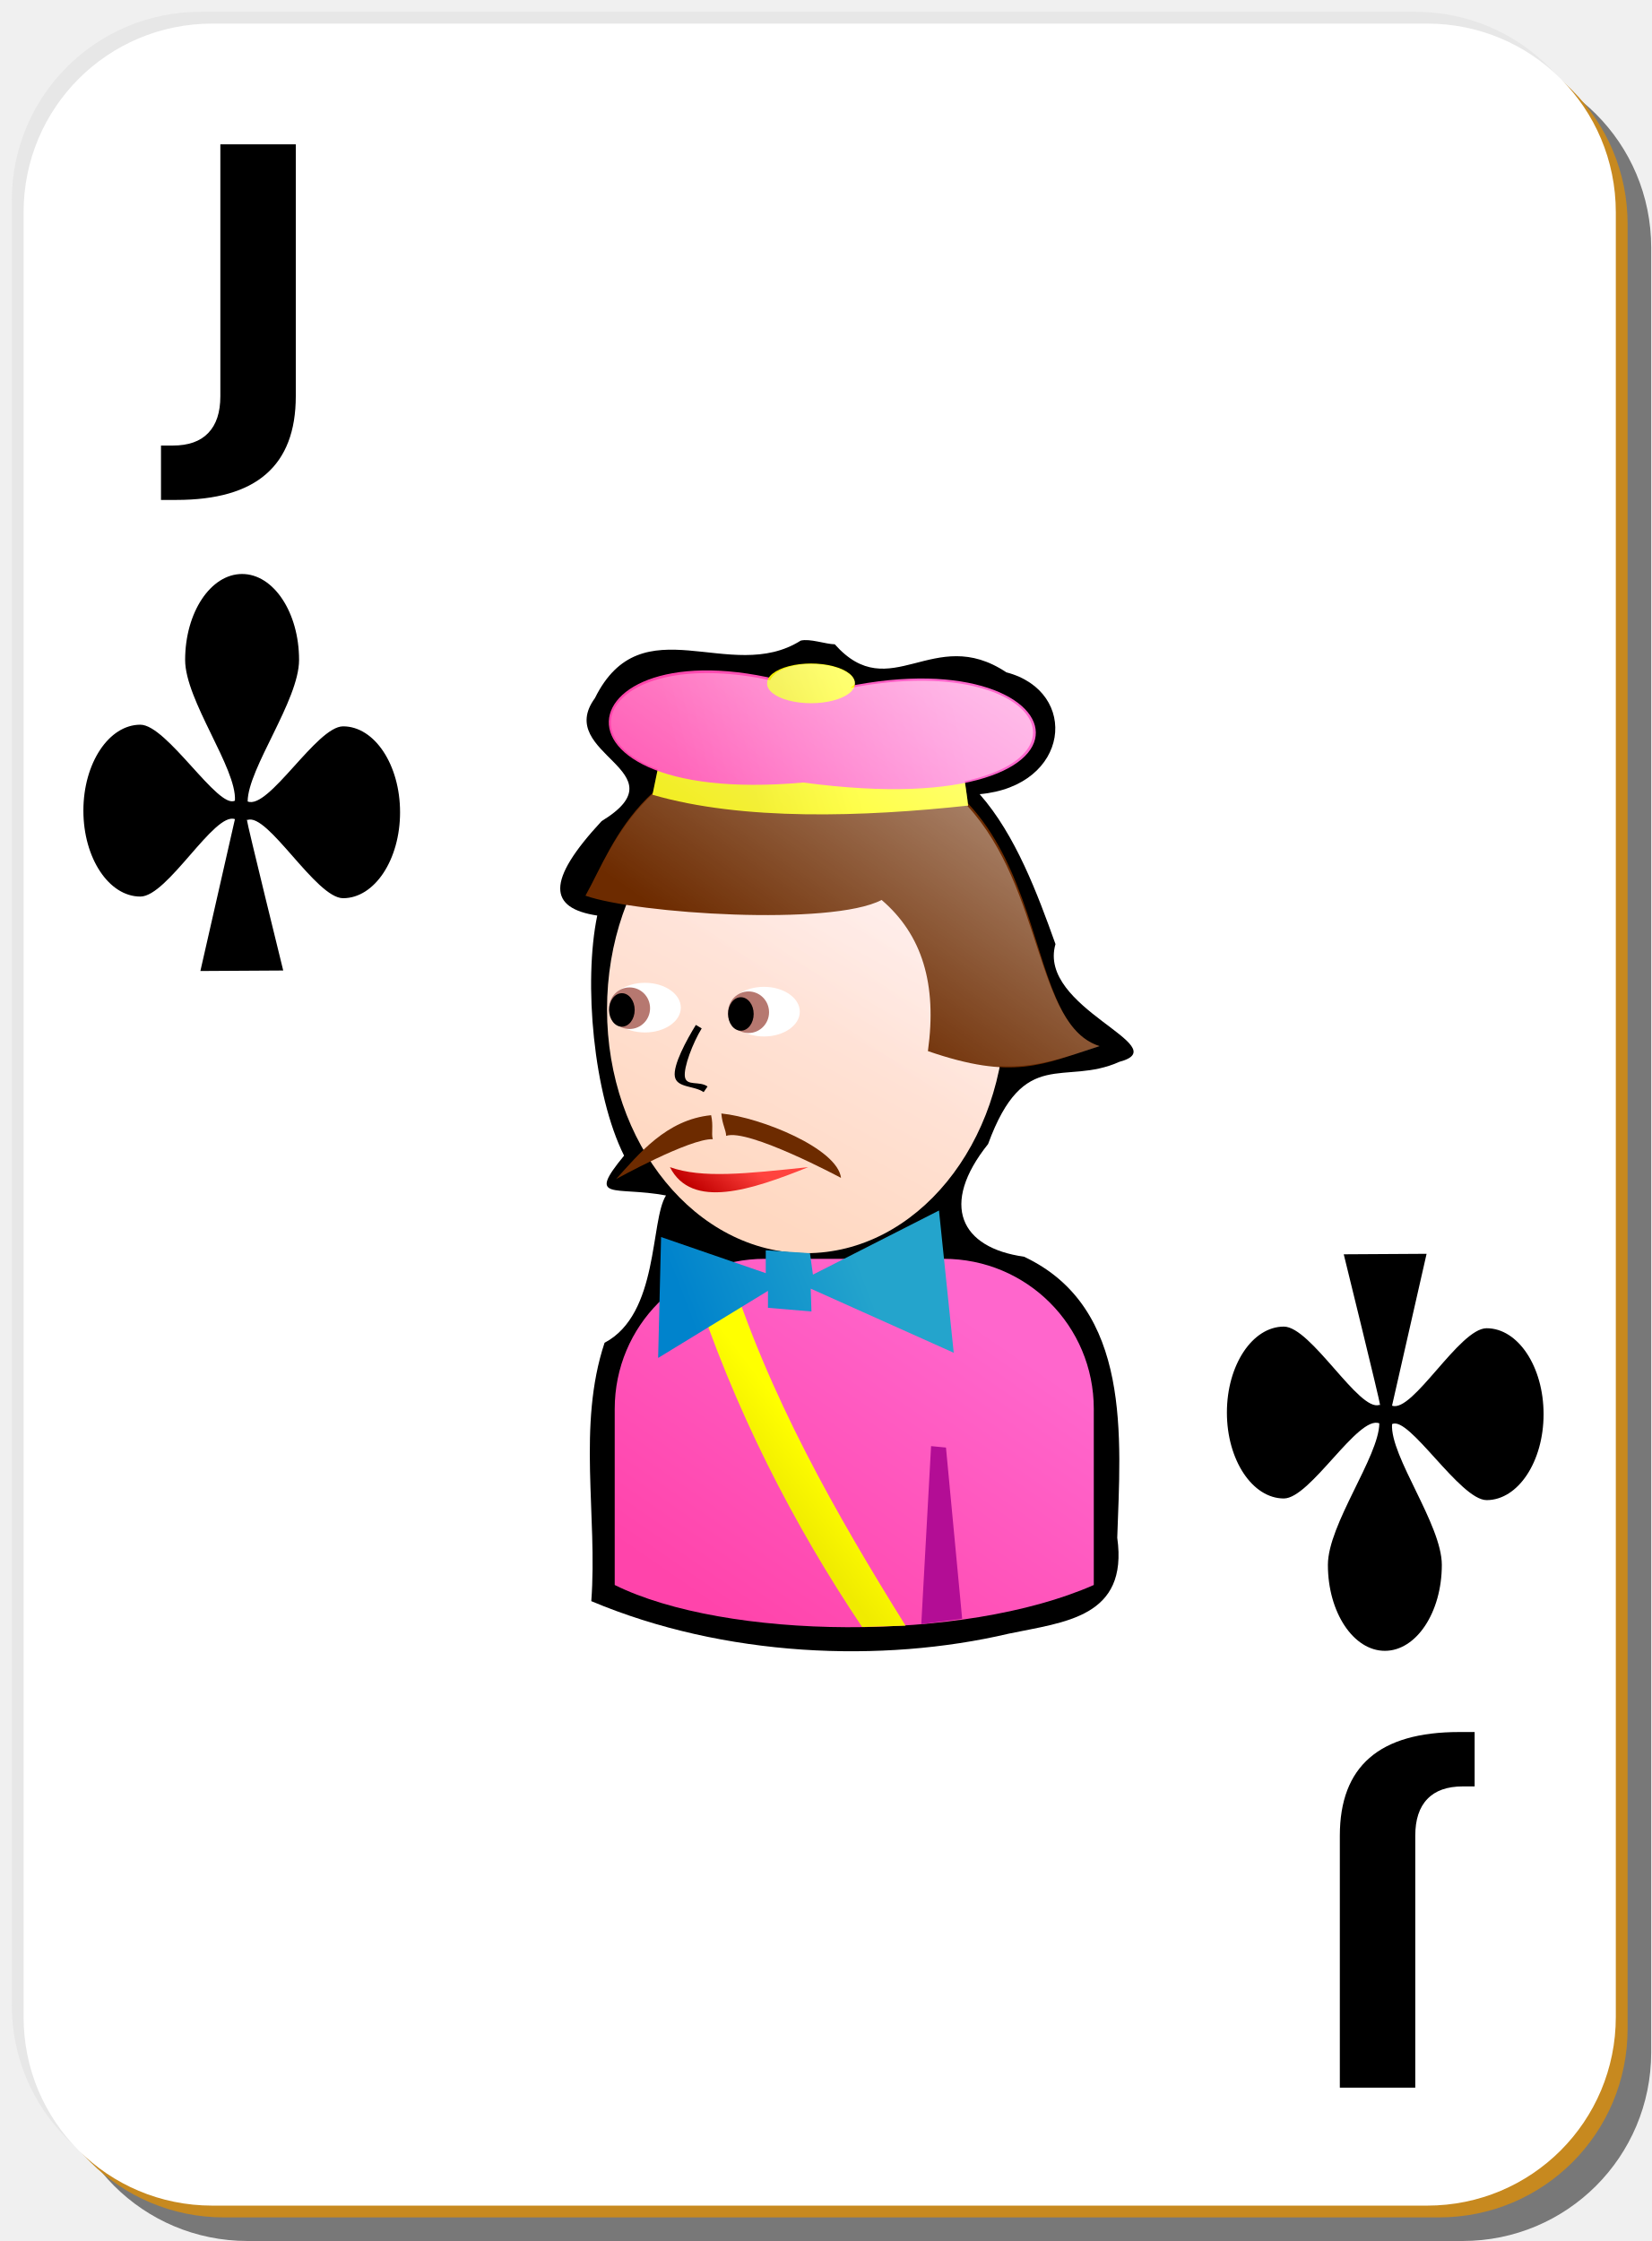
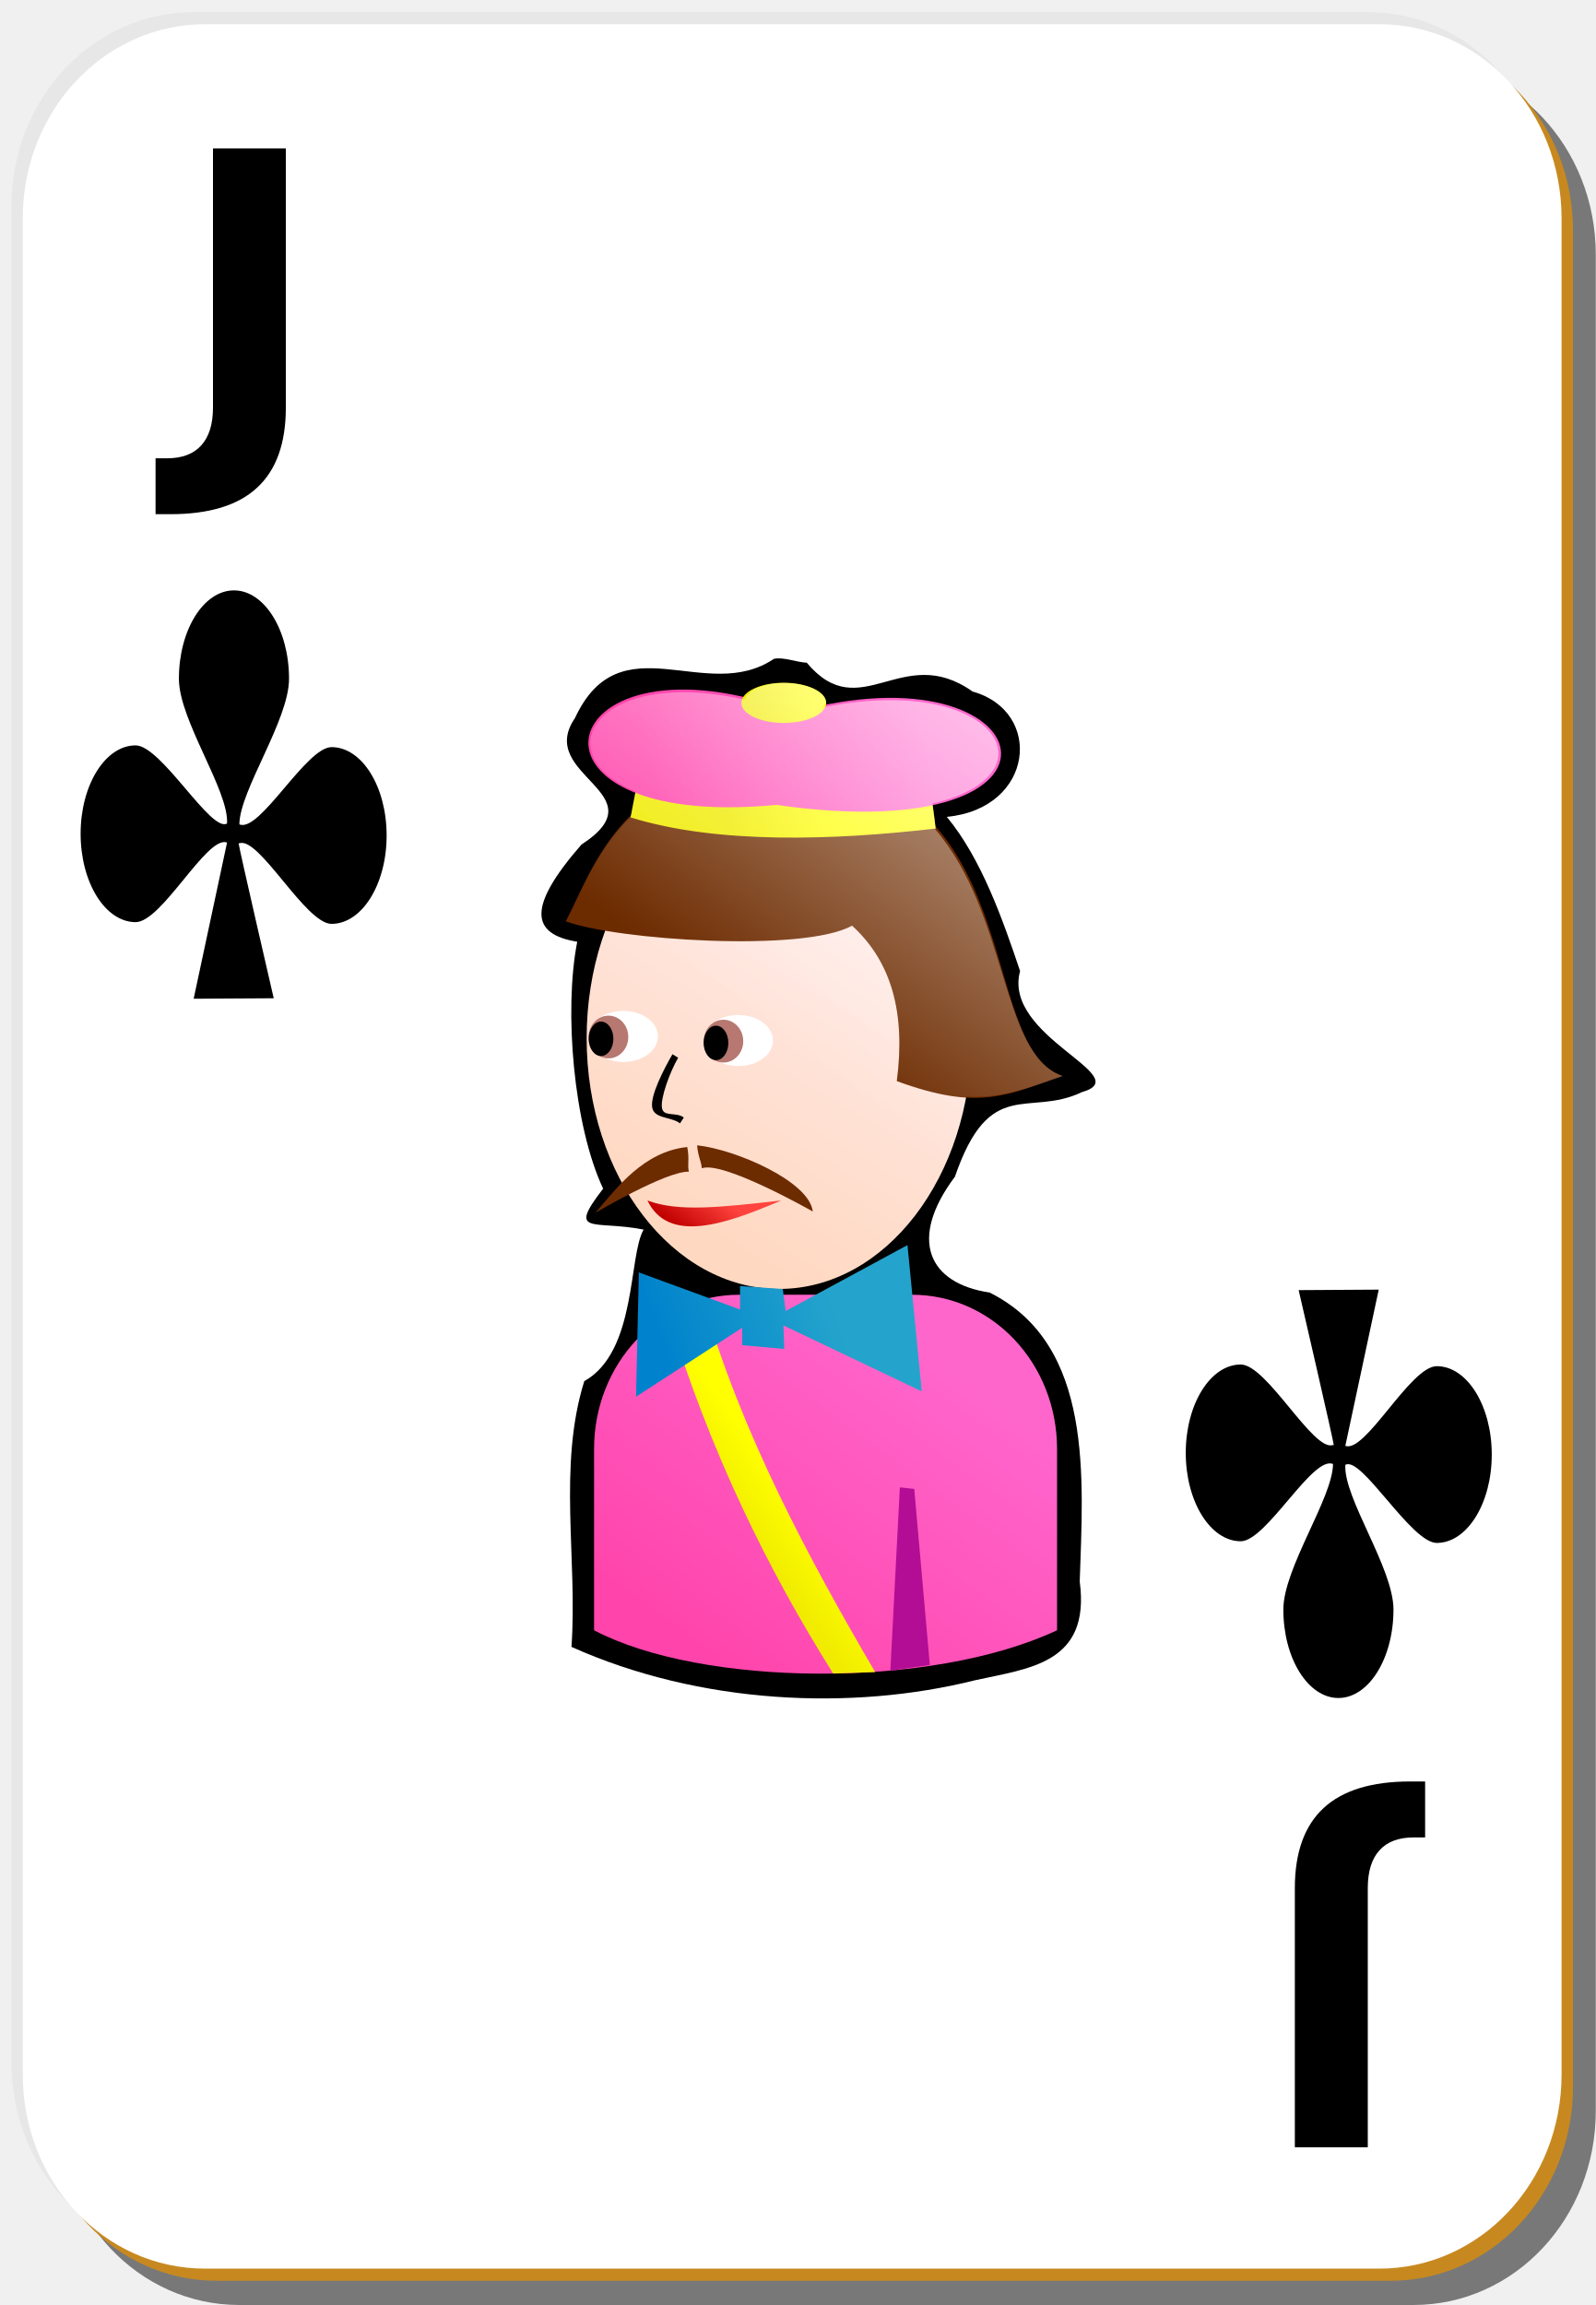
- <svg xmlns="http://www.w3.org/2000/svg" xmlns:xlink="http://www.w3.org/1999/xlink" version="1.0" x="0" y="0" width="140" height="190" id="svg2">
-   <defs id="defs3">
-     <linearGradient id="linearGradient2060">
-       <stop style="stop-color:#ebf0d0;stop-opacity:1;" offset="0" id="stop2062" />
-       <stop style="stop-color:#ffffeb;stop-opacity:1;" offset="1" id="stop2064" />
+ <svg xmlns="http://www.w3.org/2000/svg" width="90px" height="130px" viewBox="0 0 90 130" version="1.1">
+   <defs>
+     <linearGradient id="linear0" gradientUnits="userSpaceOnUse" x1="356.442" y1="437.499" x2="484.796" y2="256.18" gradientTransform="matrix(0.120102,0,0,0.0991127,-3.430678,26.15402)">
+       <stop offset="0" style="stop-color:rgb(100%,84.706%,75.686%);stop-opacity:1;" />
+       <stop offset="1" style="stop-color:rgb(100%,92.941%,92.941%);stop-opacity:1;" />
    </linearGradient>
-     <linearGradient x1="2" y1="63.1" x2="109" y2="128.695" id="linearGradient4853" xlink:href="#linearGradient2060" gradientUnits="userSpaceOnUse" gradientTransform="translate(0,-1)" />
-     <linearGradient xlink:href="#linearGradient5407" id="linearGradient2286" gradientUnits="userSpaceOnUse" x1="104.75" y1="57.469" x2="109.5" y2="55.781" />
-     <linearGradient id="linearGradient6214">
-       <stop id="stop6216" offset="0" style="stop-color:#c10000;stop-opacity:1;" />
-       <stop id="stop6218" offset="1" style="stop-color:#ff433e;stop-opacity:1;" />
+     <linearGradient id="linear1" gradientUnits="userSpaceOnUse" x1="51.852" y1="154.546" x2="74.326" y2="129.502" gradientTransform="matrix(0.73311,0,0,0.599977,0,0)">
+       <stop offset="0" style="stop-color:rgb(100%,26.667%,67.059%);stop-opacity:1;" />
+       <stop offset="1" style="stop-color:rgb(100%,40%,80%);stop-opacity:1;" />
    </linearGradient>
-     <linearGradient id="linearGradient5417">
-       <stop style="stop-color:#f0a700;stop-opacity:1;" offset="0" id="stop5419" />
-       <stop style="stop-color:#ffed00;stop-opacity:1;" offset="1" id="stop5421" />
+     <linearGradient id="linear2" gradientUnits="userSpaceOnUse" x1="294.246" y1="346.327" x2="312.092" y2="322.139" gradientTransform="matrix(0.0931224,0,0,0.0991127,11.2219,35.2768)">
+       <stop offset="0" style="stop-color:rgb(75.686%,0%,0%);stop-opacity:1;" />
+       <stop offset="1" style="stop-color:rgb(100%,26.275%,24.314%);stop-opacity:1;" />
    </linearGradient>
-     <linearGradient id="linearGradient5407">
-       <stop id="stop5409" offset="0" style="stop-color:#f0eb00;stop-opacity:1;" />
-       <stop id="stop5411" offset="1" style="stop-color:#ffff00;stop-opacity:1;" />
+     <linearGradient id="linear3" gradientUnits="userSpaceOnUse" x1="101.393" y1="124.161" x2="105.545" y2="120.973" gradientTransform="matrix(0.642857,0,0,0.684211,-23.13706,1.689726)">
+       <stop offset="0" style="stop-color:rgb(94.118%,92.157%,0%);stop-opacity:1;" />
+       <stop offset="1" style="stop-color:rgb(100%,100%,0%);stop-opacity:1;" />
    </linearGradient>
-     <linearGradient id="linearGradient3865">
-       <stop id="stop3867" offset="0" style="stop-color:#0083cc;stop-opacity:1;" />
-       <stop id="stop3869" offset="1" style="stop-color:#24a4cc;stop-opacity:1;" />
+     <linearGradient id="linear4" gradientUnits="userSpaceOnUse" x1="98.818" y1="108.764" x2="112.891" y2="103.334" gradientTransform="matrix(0.642857,0,0,0.684211,-25.80199,2.398842)">
+       <stop offset="0" style="stop-color:rgb(0%,51.373%,80%);stop-opacity:1;" />
+       <stop offset="1" style="stop-color:rgb(14.118%,64.314%,80%);stop-opacity:1;" />
    </linearGradient>
-     <linearGradient id="linearGradient3857">
-       <stop id="stop3859" offset="0" style="stop-color:#ffd8c1;stop-opacity:1;" />
-       <stop id="stop3861" offset="1" style="stop-color:#ffeded;stop-opacity:1;" />
+     <linearGradient id="linear5" gradientUnits="userSpaceOnUse" x1="103.562" y1="65.109" x2="111.883" y2="62.671" gradientTransform="matrix(0.642857,0,0,0.684211,-25.40474,1.775253)">
+       <stop offset="0" style="stop-color:rgb(94.118%,92.157%,0%);stop-opacity:1;" />
+       <stop offset="1" style="stop-color:rgb(100%,100%,0%);stop-opacity:1;" />
    </linearGradient>
-     <linearGradient id="linearGradient2580">
-       <stop id="stop2582" offset="0" style="stop-color:#ffffff;stop-opacity:1;" />
-       <stop id="stop2584" offset="1" style="stop-color:#ffffff;stop-opacity:0;" />
+     <linearGradient id="linear6" gradientUnits="userSpaceOnUse" x1="93.5" y1="62.938" x2="117.139" y2="57.702" gradientTransform="matrix(0.642857,0,0,0.684211,-23.13706,1.689726)">
+       <stop offset="0" style="stop-color:rgb(100%,26.667%,67.059%);stop-opacity:1;" />
+       <stop offset="1" style="stop-color:rgb(100%,40%,80%);stop-opacity:1;" />
    </linearGradient>
-     <linearGradient id="linearGradient3196">
-       <stop id="stop3198" offset="0" style="stop-color:#008200;stop-opacity:1;" />
-       <stop id="stop3200" offset="1" style="stop-color:#00d000;stop-opacity:1;" />
+     <linearGradient id="linear7" gradientUnits="userSpaceOnUse" x1="104.75" y1="57.469" x2="109.5" y2="55.781" gradientTransform="matrix(0.642857,0,0,0.684211,-24.64134,1.048279)">
+       <stop offset="0" style="stop-color:rgb(94.118%,92.157%,0%);stop-opacity:1;" />
+       <stop offset="1" style="stop-color:rgb(100%,100%,0%);stop-opacity:1;" />
    </linearGradient>
-     <linearGradient id="linearGradient4408">
-       <stop id="stop4410" offset="0" style="stop-color:#ff44ab;stop-opacity:1;" />
-       <stop id="stop4412" offset="1" style="stop-color:#ff66cc;stop-opacity:1;" />
+     <linearGradient id="linear8" gradientUnits="userSpaceOnUse" x1="652.295" y1="77.395" x2="410.906" y2="344.417" gradientTransform="matrix(0.120119,0,0,0.0991127,-3.431912,26.16195)">
+       <stop offset="0" style="stop-color:rgb(100%,100%,100%);stop-opacity:1;" />
+       <stop offset="1" style="stop-color:rgb(100%,100%,100%);stop-opacity:0;" />
    </linearGradient>
-     <linearGradient xlink:href="#linearGradient4408" id="linearGradient34766" gradientUnits="userSpaceOnUse" gradientTransform="translate(-35.99098,2.4696)" x1="93.5" y1="62.938" x2="117.139" y2="57.702" />
-     <linearGradient xlink:href="#linearGradient5407" id="linearGradient34769" gradientUnits="userSpaceOnUse" gradientTransform="translate(-39.51848,2.5946)" x1="103.562" y1="65.109" x2="111.883" y2="62.671" />
-     <linearGradient xlink:href="#linearGradient3865" id="linearGradient34772" gradientUnits="userSpaceOnUse" gradientTransform="translate(-40.13643,3.506)" x1="98.818" y1="108.764" x2="112.891" y2="103.334" />
-     <linearGradient xlink:href="#linearGradient5407" id="linearGradient34775" gradientUnits="userSpaceOnUse" gradientTransform="translate(-35.99098,2.4696)" x1="101.393" y1="124.161" x2="105.545" y2="120.973" />
-     <linearGradient xlink:href="#linearGradient6214" id="linearGradient34782" gradientUnits="userSpaceOnUse" gradientTransform="matrix(0.144857,0,0,0.144857,17.45629,51.5584)" x1="294.246" y1="346.327" x2="312.092" y2="322.139" />
-     <linearGradient xlink:href="#linearGradient3857" id="linearGradient34797" gradientUnits="userSpaceOnUse" gradientTransform="matrix(0.186825,0,0,0.144857,-5.33661,38.2251)" x1="356.442" y1="437.499" x2="484.796" y2="256.18" />
-     <linearGradient xlink:href="#linearGradient4408" id="linearGradient35570" gradientTransform="scale(1.140394,0.87689)" x1="51.852" y1="154.546" x2="74.326" y2="129.502" gradientUnits="userSpaceOnUse" />
-     <linearGradient xlink:href="#linearGradient2580" id="linearGradient35622" gradientUnits="userSpaceOnUse" gradientTransform="matrix(0.186852,0,0,0.144857,-5.34103,38.2367)" x1="652.295" y1="77.395" x2="410.906" y2="344.417" />
-     <linearGradient y2="344.417" x2="410.906" y1="77.395" x1="652.295" gradientTransform="matrix(0.186852,0,0,0.144857,-5.33853,38.2367)" gradientUnits="userSpaceOnUse" id="linearGradient1400" xlink:href="#linearGradient2580" />
-     <linearGradient y2="57.702" x2="117.139" y1="62.938" x1="93.5" gradientTransform="translate(-35.99098,2.4696)" gradientUnits="userSpaceOnUse" id="linearGradient1404" xlink:href="#linearGradient4408" />
-     <linearGradient y2="62.671" x2="111.883" y1="65.109" x1="103.562" gradientTransform="translate(-39.51848,2.5946)" gradientUnits="userSpaceOnUse" id="linearGradient1407" xlink:href="#linearGradient5407" />
-     <linearGradient y2="103.334" x2="112.891" y1="108.764" x1="98.818" gradientTransform="translate(-40.13643,3.506)" gradientUnits="userSpaceOnUse" id="linearGradient1410" xlink:href="#linearGradient3865" />
-     <linearGradient y2="120.973" x2="105.545" y1="124.161" x1="101.393" gradientTransform="translate(-35.99098,2.4696)" gradientUnits="userSpaceOnUse" id="linearGradient1413" xlink:href="#linearGradient5407" />
-     <linearGradient y2="322.139" x2="312.092" y1="346.327" x1="294.246" gradientTransform="matrix(0.144857,0,0,0.144857,17.45629,51.5584)" gradientUnits="userSpaceOnUse" id="linearGradient1420" xlink:href="#linearGradient6214" />
-     <linearGradient y2="129.502" x2="74.326" y1="154.546" x1="51.852" gradientTransform="scale(1.140394,0.87689)" gradientUnits="userSpaceOnUse" id="linearGradient1432" xlink:href="#linearGradient4408" />
-     <linearGradient y2="256.18" x2="484.796" y1="437.499" x1="356.442" gradientTransform="matrix(0.186825,0,0,0.144857,-5.33661,38.2251)" gradientUnits="userSpaceOnUse" id="linearGradient1435" xlink:href="#linearGradient3857" />
  </defs>
-   <g id="layer1">
-     <g id="g5630">
-       <path style="fill:#000000;fill-opacity:0.498;stroke:none;stroke-width:0.2;stroke-miterlimit:4;stroke-dashoffset:0;stroke-opacity:1" d="M 21,5 L 124,5 C 132.864,5 140,12.136 140,21 L 140,174 C 140,182.864 132.864,190 124,190 L 21,190 C 12.136,190 5,182.864 5,174 L 5,21 C 5,12.136 12.136,5 21,5 z " id="rect2070" />
-       <path style="fill:#e7e7e7;fill-opacity:1;stroke:none;stroke-width:0.2;stroke-miterlimit:4;stroke-dashoffset:0;stroke-opacity:1" d="M 17,1 L 120,1 C 128.864,1 136,8.136 136,17 L 136,170 C 136,178.864 128.864,186 120,186 L 17,186 C 8.136,186 1,178.864 1,170 L 1,17 C 1,8.136 8.136,1 17,1 z " id="rect1300" />
-       <path style="fill:#c7891f;fill-opacity:1;stroke:none;stroke-width:0.2;stroke-miterlimit:4;stroke-dashoffset:0;stroke-opacity:1" d="M 19,3 L 122,3 C 130.864,3 138,10.136 138,19 L 138,172 C 138,180.864 130.864,188 122,188 L 19,188 C 10.136,188 3,180.864 3,172 L 3,19 C 3,10.136 10.136,3 19,3 z " id="path5624" />
-       <path style="fill:#ffffff;fill-opacity:1;stroke:none;stroke-width:0.2;stroke-miterlimit:4;stroke-dashoffset:0;stroke-opacity:1" d="M 18,2 L 121,2 C 129.864,2 137,9.136 137,18 L 137,171 C 137,179.864 129.864,187 121,187 L 18,187 C 9.136,187 2,179.864 2,171 L 2,18 C 2,9.136 9.136,2 18,2 z " id="rect1306" />
-     </g>
-     <g transform="translate(-448.5,-231.5)" id="g5495" />
-   </g>
-   <path d="M 18.683,12.234 L 25.079,12.234 L 25.079,33.593 C 25.079,36.54 24.238,38.742 22.554,40.2 C 20.882,41.658 18.346,42.386 14.946,42.386 L 13.65,42.386 L 13.65,37.776 L 14.646,37.776 C 15.976,37.776 16.978,37.422 17.653,36.714 C 18.34,36.006 18.683,34.966 18.683,33.593 L 18.683,12.234" style="font-size:33.227;font-style:normal;font-variant:normal;font-weight:bold;font-stretch:normal;fill:#000000;fill-opacity:1;stroke:none;stroke-width:1px;stroke-linecap:butt;stroke-linejoin:miter;stroke-opacity:1;font-family:Bitstream Vera Sans;text-anchor:start;writing-mode:lr-tb" id="text1883" />
-   <path d="M 119.996,177 L 113.6,177 L 113.6,155.641 C 113.6,152.694 114.442,150.492 116.125,149.034 C 117.798,147.576 120.334,146.847 123.734,146.847 L 125.03,146.847 L 125.03,151.458 L 124.033,151.458 C 122.704,151.458 121.702,151.812 121.026,152.52 C 120.339,153.228 119.996,154.268 119.996,155.641 L 119.996,177" style="font-size:33.227;font-style:normal;font-variant:normal;font-weight:bold;font-stretch:normal;fill:#000000;fill-opacity:1;stroke:none;stroke-width:1px;stroke-linecap:butt;stroke-linejoin:miter;stroke-opacity:1;font-family:Bitstream Vera Sans;text-anchor:start;writing-mode:lr-tb" id="text4345" />
-   <path d="M 20.527,48.665 C 17.861,48.665 15.697,51.929 15.697,55.951 C 15.697,59.377 20.089,65.142 19.919,67.88 C 18.509,68.663 14.152,61.443 11.9,61.443 C 9.233,61.443 7.07,64.706 7.07,68.728 C 7.07,72.751 9.233,76.014 11.9,76.014 C 14.212,76.014 18.176,68.8 19.919,69.451 L 16.99,82.325 L 24.014,82.283 C 24.014,82.283 20.937,69.802 20.933,69.507 L 20.988,69.507 L 20.988,69.521 C 22.695,68.881 26.794,76.153 29.09,76.153 C 31.757,76.153 33.92,72.89 33.92,68.867 C 33.92,64.845 31.757,61.582 29.09,61.582 C 26.848,61.582 22.782,68.682 20.997,67.95 C 21.022,65.144 25.357,59.373 25.357,55.951 C 25.357,51.929 23.194,48.665 20.527,48.665 z " style="fill:#000000;fill-opacity:1;fill-rule:evenodd;stroke:none;stroke-width:1pt;stroke-linecap:butt;stroke-linejoin:miter;stroke-opacity:1" id="path908" />
-   <path d="M 117.418,139.963 C 120.085,139.963 122.248,136.699 122.248,132.677 C 122.248,129.25 117.856,123.485 118.027,120.747 C 119.437,119.965 123.794,127.185 126.046,127.185 C 128.712,127.185 130.875,123.921 130.875,119.899 C 130.875,115.877 128.712,112.613 126.046,112.613 C 123.733,112.613 119.77,119.827 118.027,119.176 L 120.956,106.302 L 113.932,106.344 C 113.932,106.344 117.009,118.825 117.013,119.121 L 116.957,119.121 L 116.957,119.107 C 115.25,119.746 111.152,112.474 108.855,112.474 C 106.189,112.474 104.025,115.738 104.025,119.76 C 104.025,123.782 106.189,127.046 108.855,127.046 C 111.098,127.046 115.163,119.945 116.948,120.678 C 116.923,123.483 112.588,129.254 112.588,132.677 C 112.588,136.699 114.752,139.963 117.418,139.963 z " style="fill:#000000;fill-opacity:1;fill-rule:evenodd;stroke:none;stroke-width:1pt;stroke-linecap:butt;stroke-linejoin:miter;stroke-opacity:1" id="path4322" />
-   <g id="g1438">
-     <path id="path2136" d="M 67.892,54.313 C 61.92,58.087 54.422,51.148 50.439,59.193 C 46.944,63.975 57.969,65.366 51.009,69.617 C 46.252,74.741 46.532,76.997 50.639,77.624 C 49.457,83.288 50.319,92.795 52.914,97.98 C 49.702,101.883 52.109,100.542 56.466,101.356 C 55.112,103.51 55.89,111.405 51.259,113.845 C 48.928,120.866 50.676,128.487 50.134,135.751 C 61.409,140.499 74.759,141.038 85.537,138.506 C 90.275,137.515 95.682,137.137 94.728,130.376 C 95.011,121.95 96.01,110.858 86.818,106.546 C 81.445,105.793 79.653,102.158 83.777,96.996 C 86.84,88.638 90.217,92.135 94.921,90.021 C 99.822,88.71 87.919,85.482 89.491,80.044 C 87.969,75.79 86.108,70.786 83.061,67.333 C 90.74,66.643 91.563,58.635 85.322,57.001 C 79.135,52.879 75.484,59.915 70.777,54.626 C 69.997,54.613 68.674,54.122 67.892,54.313 z " style="fill:#000000;fill-opacity:1;stroke:none;stroke-width:2;stroke-miterlimit:4;stroke-dashoffset:0;stroke-opacity:1" />
-     <path id="path2140" d="M 85.235,85.573 C 85.235,96.986 77.672,106.249 68.352,106.249 C 59.032,106.249 51.468,96.986 51.468,85.573 C 51.468,74.159 59.032,64.896 68.352,64.896 C 77.672,64.896 85.235,74.159 85.235,85.573 z " style="fill:url(#linearGradient1435);fill-opacity:1;stroke:none;stroke-width:2;stroke-miterlimit:4;stroke-dashoffset:0;stroke-opacity:1" />
-     <path id="path2142" d="M 64.845,106.727 C 57.796,106.727 52.12,112.403 52.12,119.452 L 52.12,134.381 C 61.5,139.03 81.646,139.275 92.739,134.381 L 92.739,119.452 C 92.739,112.403 87.063,106.727 80.014,106.727 L 64.845,106.727 z " style="fill:url(#linearGradient1432);fill-opacity:1;stroke:none;stroke-width:2;stroke-miterlimit:4;stroke-dashoffset:0;stroke-opacity:1" />
-     <path id="path2144" d="M 49.638,75.941 C 52.165,71.413 54.692,62.761 68.765,62.851 C 90.605,63.49 85.395,86.232 93.216,88.686 C 88.363,90.264 85.917,91.615 78.675,89.116 C 79.467,83.418 78.176,79.238 74.75,76.301 C 70.481,78.54 54.011,77.476 49.638,75.941 z " style="fill:#6d2b00;fill-opacity:1;fill-rule:evenodd;stroke:none;stroke-width:1.537px;stroke-linecap:butt;stroke-linejoin:miter;stroke-opacity:1" />
-     <g transform="matrix(0.144857,0,0,9.790296e-2,17.25788,62.2885)" id="g2146">
-       <path id="path2148" d="M 353,245.862 C 353,257.73 343.592,267.362 332,267.362 C 320.408,267.362 311,257.73 311,245.862 C 311,233.994 320.408,224.362 332,224.362 C 343.592,224.362 353,233.994 353,245.862 z " style="fill:#ffffff;fill-opacity:1;stroke:none;stroke-width:2;stroke-miterlimit:4;stroke-dashoffset:0;stroke-opacity:1" transform="translate(-4,-6)" />
-       <path id="path2150" d="M 353,245.862 C 353,257.73 343.592,267.362 332,267.362 C 320.408,267.362 311,257.73 311,245.862 C 311,233.994 320.408,224.362 332,224.362 C 343.592,224.362 353,233.994 353,245.862 z " style="fill:#b67870;fill-opacity:1;stroke:none;stroke-width:2;stroke-miterlimit:4;stroke-dashoffset:0;stroke-opacity:1" transform="matrix(0.571429,0,0,0.83721,129.2857,34.52408)" />
-       <path id="path2152" d="M 353,245.862 C 353,257.73 343.592,267.362 332,267.362 C 320.408,267.362 311,257.73 311,245.862 C 311,233.994 320.408,224.362 332,224.362 C 343.592,224.362 353,233.994 353,245.862 z " style="fill:#000000;fill-opacity:1;stroke:none;stroke-width:2;stroke-miterlimit:4;stroke-dashoffset:0;stroke-opacity:1" transform="matrix(0.357143,0,0,0.674419,195.9286,76.04816)" />
-     </g>
-     <g transform="matrix(0.144857,0,0,9.790296e-2,7.16938,61.9476)" id="g2154">
-       <path id="path2156" d="M 353,245.862 C 353,257.73 343.592,267.362 332,267.362 C 320.408,267.362 311,257.73 311,245.862 C 311,233.994 320.408,224.362 332,224.362 C 343.592,224.362 353,233.994 353,245.862 z " style="fill:#ffffff;fill-opacity:1;stroke:none;stroke-width:2;stroke-miterlimit:4;stroke-dashoffset:0;stroke-opacity:1" transform="translate(-4,-6)" />
-       <path id="path2158" d="M 353,245.862 C 353,257.73 343.592,267.362 332,267.362 C 320.408,267.362 311,257.73 311,245.862 C 311,233.994 320.408,224.362 332,224.362 C 343.592,224.362 353,233.994 353,245.862 z " style="fill:#b67870;fill-opacity:1;stroke:none;stroke-width:2;stroke-miterlimit:4;stroke-dashoffset:0;stroke-opacity:1" transform="matrix(0.571429,0,0,0.83721,129.2857,34.52408)" />
-       <path id="path2160" d="M 353,245.862 C 353,257.73 343.592,267.362 332,267.362 C 320.408,267.362 311,257.73 311,245.862 C 311,233.994 320.408,224.362 332,224.362 C 343.592,224.362 353,233.994 353,245.862 z " style="fill:#000000;fill-opacity:1;stroke:none;stroke-width:2;stroke-miterlimit:4;stroke-dashoffset:0;stroke-opacity:1" transform="matrix(0.357143,0,0,0.674419,195.9286,76.04816)" />
-     </g>
-     <path id="path2162" d="M 56.801,98.955 C 58.65,102.577 63.702,100.898 68.529,98.955 C 63.205,99.514 59.536,99.924 56.801,98.955 z " style="fill:url(#linearGradient1420);fill-opacity:1;fill-rule:evenodd;stroke:none;stroke-width:1px;stroke-linecap:butt;stroke-linejoin:miter;stroke-opacity:1" />
-     <path id="path2164" d="M 78.943,122.606 L 80.206,122.729 L 81.578,137.242 L 78.112,137.708 L 78.943,122.606 z " style="fill:#b30d95;fill-opacity:1;stroke:none;stroke-width:2;stroke-miterlimit:4;stroke-dashoffset:0;stroke-opacity:1" />
-     <path style="fill:#000000;fill-opacity:1;fill-rule:evenodd;stroke:none;stroke-width:1px;stroke-linecap:butt;stroke-linejoin:miter;stroke-opacity:1" d="M 58.999,86.897 C 58.207,88.184 57.054,90.299 57.218,91.272 C 57.382,92.244 58.87,92.034 59.66,92.595 L 59.991,92.117 C 59.297,91.624 58.208,92.109 58.073,91.309 C 57.938,90.51 58.754,88.394 59.495,87.191 L 58.999,86.897 z " id="path2166" />
-     <path style="stroke-opacity:1;stroke-linejoin:miter;stroke-linecap:butt;stroke-width:1px;stroke:none;fill-rule:evenodd;fill-opacity:1;fill:#6d2b00" d="M 60.293,94.55 C 56.489,94.928 54.16,97.851 52.232,99.97 C 52.232,99.97 58.469,96.514 60.433,96.584 C 60.293,96.093 60.503,95.462 60.293,94.55 z " id="path2168" />
-     <path style="stroke-opacity:1;stroke-linejoin:miter;stroke-linecap:butt;stroke-width:1px;stroke:none;fill-rule:evenodd;fill-opacity:1;fill:#6d2b00" d="M 61.161,94.405 C 64.543,94.751 71.007,97.375 71.307,99.865 C 71.307,99.865 63.422,95.647 61.568,96.302 C 61.555,95.791 61.233,95.338 61.161,94.405 z " id="path2170" />
-     <path id="path2172" d="M 58.633,108.399 C 62.266,119.622 67.337,129.345 73.095,137.943 L 76.781,137.831 C 71.043,128.623 65.056,118.228 61.63,107.02 C 61.63,107.02 59.594,107.644 58.633,108.399 z " style="fill:url(#linearGradient1413);fill-opacity:1;fill-rule:evenodd;stroke:none;stroke-width:1px;stroke-linecap:butt;stroke-linejoin:miter;stroke-opacity:1" />
-     <path id="path2174" d="M 56.051,104.881 L 55.801,115.131 L 65.114,109.443 L 65.114,110.881 L 68.801,111.193 L 68.739,109.256 L 80.864,114.693 L 79.614,102.631 L 68.926,108.068 L 68.676,106.256 L 64.926,106.006 L 64.926,107.943 L 56.051,104.881 z " style="fill:url(#linearGradient1410);fill-opacity:1;fill-rule:evenodd;stroke:none;stroke-width:1px;stroke-linecap:butt;stroke-linejoin:miter;stroke-opacity:1" />
-     <path style="fill:url(#linearGradient1407);fill-opacity:1;fill-rule:evenodd;stroke:none;stroke-width:1px;stroke-linecap:butt;stroke-linejoin:miter;stroke-opacity:1" d="M 55.857,64.782 L 55.319,67.382 C 62.986,69.611 73.227,69.259 82.081,68.301 C 82.063,67.942 81.732,65.782 81.732,65.782 C 73.211,66.657 62.315,66.595 55.857,64.782 z " id="path2176" />
-     <path style="fill:url(#linearGradient1404);fill-opacity:1;fill-rule:evenodd;stroke:none;stroke-width:1px;stroke-linecap:butt;stroke-linejoin:miter;stroke-opacity:1" d="M 68.107,66.345 C 96.627,70.178 91.586,52.949 69.669,58.72 C 48.523,51.261 43.44,68.553 68.107,66.345 z " id="path2178" />
-     <path style="stroke-opacity:1;stroke-dashoffset:0;stroke-miterlimit:4;stroke-width:2;stroke:none;fill-opacity:1;fill:url(#linearGradient2286)" id="path2180" d="M 110.812 56.406 A 3.719 1.656 0 1 1  103.375,56.406 A 3.719 1.656 0 1 1  110.812 56.406 z" transform="translate(-38.33098,1.5321)" />
-     <path id="path2182" d="M 68.768,56.294 C 66.957,56.294 65.63,56.905 65.298,57.669 C 52.417,54.947 47.716,62.153 55.766,65.231 L 55.36,67.294 C 52.361,70.083 50.967,73.572 49.64,75.95 C 50.391,76.214 51.861,76.447 53.203,76.669 C 52.136,79.38 51.484,82.365 51.484,85.575 C 51.484,90.046 52.668,94.16 54.641,97.544 C 53.791,98.36 52.929,99.217 52.234,99.981 C 52.234,99.981 53.692,99.203 55.235,98.45 C 58.262,103.071 62.832,106.102 68.018,106.231 L 64.923,106.013 L 64.923,106.731 L 64.861,106.731 C 63.945,106.731 63.033,106.83 62.173,107.013 L 56.047,104.888 L 55.922,110.419 C 53.593,112.723 52.14,115.9 52.14,119.45 L 52.14,134.387 C 57.098,136.844 65.034,137.999 73.081,137.887 C 73.094,137.907 73.099,137.931 73.112,137.95 L 76.8,137.856 C 76.75,137.776 76.694,137.687 76.644,137.606 C 77.139,137.574 77.622,137.523 78.113,137.481 L 78.113,137.731 L 81.582,137.262 L 81.582,137.231 C 85.717,136.652 89.604,135.771 92.74,134.387 L 92.74,119.45 C 92.74,112.412 87.086,106.748 80.051,106.731 L 79.613,102.638 L 71.581,106.731 L 68.736,106.731 L 68.674,106.263 L 68.455,106.263 C 76.382,106.209 82.973,99.446 84.739,90.388 C 87.841,90.55 90.083,89.726 93.24,88.7 C 87.756,86.979 88.506,75.382 82.02,68.325 C 82.04,68.323 82.062,68.327 82.082,68.325 C 82.067,68.028 81.88,66.751 81.801,66.231 C 92.792,63.846 87.339,55.39 72.112,58.325 C 72.198,58.185 72.487,58.102 72.487,57.95 C 72.487,57.036 70.821,56.294 68.768,56.294 z " style="fill:url(#linearGradient1400);fill-opacity:1;stroke:none;stroke-width:2;stroke-miterlimit:4;stroke-dashoffset:0;stroke-opacity:1" />
+   <g id="surface1">
+     <path style=" stroke:none;fill-rule:nonzero;fill:rgb(0%,0%,0%);fill-opacity:0.498;" d="M 13.5 3.422 L 79.715 3.422 C 85.414 3.422 90 8.305 90 14.367 L 90 119.051 C 90 125.117 85.414 130 79.715 130 L 13.5 130 C 7.801 130 3.215 125.117 3.215 119.051 L 3.215 14.367 C 3.215 8.305 7.801 3.422 13.5 3.422 Z M 13.5 3.422 " />
+     <path style=" stroke:none;fill-rule:nonzero;fill:rgb(90.588%,90.588%,90.588%);fill-opacity:1;" d="M 10.93 0.684 L 77.145 0.684 C 82.84 0.684 87.43 5.566 87.43 11.633 L 87.43 116.316 C 87.43 122.379 82.84 127.262 77.145 127.262 L 10.93 127.262 C 5.23 127.262 0.645 122.379 0.645 116.316 L 0.645 11.633 C 0.645 5.566 5.23 0.684 10.93 0.684 Z M 10.93 0.684 " />
+     <path style=" stroke:none;fill-rule:nonzero;fill:rgb(78.039%,53.725%,12.157%);fill-opacity:1;" d="M 12.215 2.051 L 78.43 2.051 C 84.125 2.051 88.715 6.934 88.715 13 L 88.715 117.684 C 88.715 123.75 84.125 128.633 78.43 128.633 L 12.215 128.633 C 6.516 128.633 1.93 123.75 1.93 117.684 L 1.93 13 C 1.93 6.934 6.516 2.051 12.215 2.051 Z M 12.215 2.051 " />
+     <path style=" stroke:none;fill-rule:nonzero;fill:rgb(100%,100%,100%);fill-opacity:1;" d="M 11.57 1.367 L 77.785 1.367 C 83.484 1.367 88.07 6.25 88.07 12.316 L 88.07 117 C 88.07 123.066 83.484 127.949 77.785 127.949 L 11.57 127.949 C 5.875 127.949 1.285 123.066 1.285 117 L 1.285 12.316 C 1.285 6.25 5.875 1.367 11.57 1.367 Z M 11.57 1.367 " />
+     <path style=" stroke:none;fill-rule:nonzero;fill:rgb(0%,0%,0%);fill-opacity:1;" d="M 12.012 8.371 L 16.121 8.371 L 16.121 22.984 C 16.121 25 15.582 26.508 14.5 27.504 C 13.426 28.504 11.793 29 9.609 29 L 8.773 29 L 8.773 25.848 L 9.414 25.848 C 10.27 25.848 10.914 25.605 11.348 25.121 C 11.789 24.637 12.012 23.926 12.012 22.984 L 12.012 8.371 " />
+     <path style=" stroke:none;fill-rule:nonzero;fill:rgb(0%,0%,0%);fill-opacity:1;" d="M 77.141 121.105 L 73.027 121.105 L 73.027 106.492 C 73.027 104.477 73.57 102.969 74.652 101.969 C 75.727 100.973 77.359 100.473 79.543 100.473 L 80.375 100.473 L 80.375 103.629 L 79.734 103.629 C 78.883 103.629 78.238 103.871 77.801 104.355 C 77.359 104.84 77.141 105.551 77.141 106.492 L 77.141 121.105 " />
+     <path style=" stroke:none;fill-rule:evenodd;fill:rgb(0%,0%,0%);fill-opacity:1;" d="M 13.195 33.297 C 11.48 33.297 10.09 35.531 10.09 38.281 C 10.09 40.625 12.914 44.57 12.805 46.445 C 11.898 46.98 9.098 42.039 7.648 42.039 C 5.938 42.039 4.547 44.273 4.547 47.023 C 4.547 49.777 5.938 52.008 7.648 52.008 C 9.137 52.008 11.684 47.074 12.805 47.52 L 10.922 56.328 L 15.438 56.301 C 15.438 56.301 13.461 47.758 13.457 47.559 L 13.492 47.559 L 13.492 47.566 C 14.59 47.129 17.227 52.105 18.699 52.105 C 20.414 52.105 21.805 49.871 21.805 47.121 C 21.805 44.367 20.414 42.137 18.699 42.137 C 17.258 42.137 14.645 46.992 13.5 46.492 C 13.516 44.574 16.301 40.625 16.301 38.281 C 16.301 35.531 14.91 33.297 13.195 33.297 Z M 13.195 33.297 " />
+     <path style=" stroke:none;fill-rule:evenodd;fill:rgb(0%,0%,0%);fill-opacity:1;" d="M 75.484 95.766 C 77.195 95.766 78.59 93.531 78.59 90.777 C 78.59 88.434 75.766 84.488 75.875 82.617 C 76.781 82.082 79.582 87.02 81.031 87.02 C 82.742 87.02 84.133 84.789 84.133 82.035 C 84.133 79.285 82.742 77.051 81.031 77.051 C 79.543 77.051 76.996 81.988 75.875 81.543 L 77.758 72.734 L 73.242 72.762 C 73.242 72.762 75.219 81.301 75.223 81.504 L 75.188 81.504 L 75.188 81.492 C 74.09 81.934 71.453 76.957 69.977 76.957 C 68.266 76.957 66.875 79.188 66.875 81.941 C 66.875 84.691 68.266 86.926 69.977 86.926 C 71.422 86.926 74.035 82.066 75.18 82.57 C 75.164 84.488 72.379 88.438 72.379 90.777 C 72.379 93.531 73.77 95.766 75.484 95.766 Z M 75.484 95.766 " />
+     <path style=" stroke:none;fill-rule:nonzero;fill:rgb(0%,0%,0%);fill-opacity:1;" d="M 43.645 37.16 C 39.805 39.742 34.984 34.996 32.426 40.5 C 30.18 43.773 37.266 44.723 32.793 47.633 C 29.734 51.137 29.914 52.684 32.555 53.113 C 31.793 56.988 32.348 63.492 34.016 67.039 C 31.953 69.711 33.5 68.793 36.301 69.348 C 35.43 70.824 35.93 76.227 32.953 77.895 C 31.453 82.699 32.578 87.91 32.23 92.883 C 39.477 96.133 48.059 96.5 54.988 94.766 C 58.035 94.09 61.512 93.832 60.895 89.203 C 61.078 83.438 61.723 75.852 55.812 72.898 C 52.355 72.383 51.207 69.898 53.855 66.367 C 55.824 60.648 57.996 63.039 61.02 61.594 C 64.172 60.695 56.52 58.488 57.531 54.766 C 56.551 51.855 55.355 48.434 53.398 46.07 C 58.332 45.598 58.863 40.117 54.848 39 C 50.871 36.18 48.527 40.996 45.5 37.375 C 45 37.367 44.148 37.031 43.645 37.16 Z M 43.645 37.16 " />
+     <path style=" stroke:none;fill-rule:nonzero;fill:url(#linear0);" d="M 54.793 58.551 C 54.793 66.359 49.934 72.695 43.941 72.695 C 37.949 72.695 33.086 66.359 33.086 58.551 C 33.086 50.742 37.949 44.402 43.941 44.402 C 49.934 44.402 54.793 50.742 54.793 58.551 Z M 54.793 58.551 " />
+     <path style=" stroke:none;fill-rule:nonzero;fill:url(#linear1);" d="M 41.688 73.023 C 37.156 73.023 33.504 76.906 33.504 81.73 L 33.504 91.945 C 39.535 95.125 52.488 95.293 59.617 91.945 L 59.617 81.73 C 59.617 76.906 55.969 73.023 51.438 73.023 Z M 41.688 73.023 " />
+     <path style=" stroke:none;fill-rule:evenodd;fill:rgb(42.745%,16.863%,0%);fill-opacity:1;" d="M 31.91 51.961 C 33.535 48.863 35.16 42.941 44.207 43.004 C 58.246 43.441 54.898 59 59.926 60.68 C 56.805 61.758 55.23 62.684 50.578 60.973 C 51.086 57.074 50.254 54.215 48.055 52.207 C 45.309 53.738 34.723 53.012 31.91 51.961 Z M 31.91 51.961 " />
+     <path style=" stroke:none;fill-rule:nonzero;fill:rgb(100%,100%,100%);fill-opacity:1;" d="M 43.594 58.688 C 43.594 59.48 42.719 60.125 41.637 60.125 C 40.559 60.125 39.684 59.48 39.684 58.688 C 39.684 57.891 40.559 57.246 41.637 57.246 C 42.719 57.246 43.594 57.891 43.594 58.688 Z M 43.594 58.688 " />
+     <path style=" stroke:none;fill-rule:nonzero;fill:rgb(71.373%,47.059%,43.922%);fill-opacity:1;" d="M 41.918 58.719 C 41.918 59.387 41.418 59.926 40.801 59.926 C 40.184 59.926 39.684 59.387 39.684 58.719 C 39.684 58.055 40.184 57.512 40.801 57.512 C 41.418 57.512 41.918 58.055 41.918 58.719 Z M 41.918 58.719 " />
+     <path style=" stroke:none;fill-rule:nonzero;fill:rgb(0%,0%,0%);fill-opacity:1;" d="M 41.078 58.82 C 41.078 59.355 40.766 59.793 40.383 59.793 C 39.996 59.793 39.684 59.355 39.684 58.82 C 39.684 58.285 39.996 57.848 40.383 57.848 C 40.766 57.848 41.078 58.285 41.078 58.82 Z M 41.078 58.82 " />
+     <path style=" stroke:none;fill-rule:nonzero;fill:rgb(100%,100%,100%);fill-opacity:1;" d="M 37.109 58.453 C 37.109 59.246 36.234 59.895 35.152 59.895 C 34.074 59.895 33.199 59.246 33.199 58.453 C 33.199 57.656 34.074 57.012 35.152 57.012 C 36.234 57.012 37.109 57.656 37.109 58.453 Z M 37.109 58.453 " />
+     <path style=" stroke:none;fill-rule:nonzero;fill:rgb(71.373%,47.059%,43.922%);fill-opacity:1;" d="M 35.434 58.484 C 35.434 59.152 34.934 59.691 34.316 59.691 C 33.699 59.691 33.199 59.152 33.199 58.484 C 33.199 57.82 33.699 57.281 34.316 57.281 C 34.934 57.281 35.434 57.82 35.434 58.484 Z M 35.434 58.484 " />
+     <path style=" stroke:none;fill-rule:nonzero;fill:rgb(0%,0%,0%);fill-opacity:1;" d="M 34.594 58.586 C 34.594 59.121 34.281 59.559 33.895 59.559 C 33.512 59.559 33.199 59.121 33.199 58.586 C 33.199 58.051 33.512 57.617 33.895 57.617 C 34.281 57.617 34.594 58.051 34.594 58.586 Z M 34.594 58.586 " />
+     <path style=" stroke:none;fill-rule:evenodd;fill:url(#linear2);" d="M 36.516 67.707 C 37.703 70.184 40.949 69.035 44.055 67.707 C 40.633 68.09 38.273 68.367 36.516 67.707 Z M 36.516 67.707 " />
+     <path style=" stroke:none;fill-rule:nonzero;fill:rgb(70.196%,5.098%,58.431%);fill-opacity:1;" d="M 50.75 83.887 L 51.562 83.973 L 52.441 93.902 L 50.215 94.223 Z M 50.75 83.887 " />
+     <path style=" stroke:none;fill-rule:evenodd;fill:rgb(0%,0%,0%);fill-opacity:1;" d="M 37.926 59.457 C 37.418 60.336 36.676 61.785 36.781 62.449 C 36.887 63.113 37.844 62.969 38.352 63.355 L 38.566 63.027 C 38.121 62.691 37.418 63.023 37.332 62.477 C 37.246 61.926 37.77 60.48 38.246 59.656 Z M 37.926 59.457 " />
+     <path style=" stroke:none;fill-rule:evenodd;fill:rgb(42.745%,16.863%,0%);fill-opacity:1;" d="M 38.758 64.691 C 36.316 64.949 34.816 66.949 33.578 68.402 C 33.578 68.402 37.586 66.035 38.852 66.082 C 38.758 65.746 38.895 65.316 38.758 64.691 Z M 38.758 64.691 " />
+     <path style=" stroke:none;fill-rule:evenodd;fill:rgb(42.745%,16.863%,0%);fill-opacity:1;" d="M 39.316 64.594 C 41.492 64.828 45.648 66.625 45.84 68.328 C 45.84 68.328 40.77 65.441 39.578 65.891 C 39.57 65.543 39.363 65.23 39.316 64.594 Z M 39.316 64.594 " />
+     <path style=" stroke:none;fill-rule:evenodd;fill:url(#linear3);" d="M 37.691 74.168 C 40.027 81.848 43.289 88.5 46.988 94.383 L 49.359 94.305 C 45.672 88.004 41.82 80.895 39.621 73.223 C 39.621 73.223 38.312 73.652 37.691 74.168 Z M 37.691 74.168 " />
+     <path style=" stroke:none;fill-rule:evenodd;fill:url(#linear4);" d="M 36.031 71.762 L 35.871 78.773 L 41.859 74.883 L 41.859 75.867 L 44.23 76.078 L 44.188 74.754 L 51.984 78.473 L 51.18 70.223 L 44.309 73.941 L 44.148 72.703 L 41.738 72.531 L 41.738 73.855 Z M 36.031 71.762 " />
+     <path style=" stroke:none;fill-rule:evenodd;fill:url(#linear5);" d="M 35.906 44.324 L 35.562 46.102 C 40.492 47.629 47.074 47.387 52.766 46.73 C 52.754 46.488 52.543 45.008 52.543 45.008 C 47.062 45.609 40.059 45.566 35.906 44.324 Z M 35.906 44.324 " />
+     <path style=" stroke:none;fill-rule:evenodd;fill:url(#linear6);" d="M 43.781 45.395 C 62.117 48.016 58.875 36.227 44.789 40.176 C 31.195 35.074 27.926 46.906 43.781 45.395 Z M 43.781 45.395 " />
+     <path style=" stroke:none;fill-rule:nonzero;fill:url(#linear7);" d="M 46.594 39.641 C 46.594 40.27 45.523 40.773 44.203 40.773 C 42.883 40.773 41.812 40.27 41.812 39.641 C 41.812 39.016 42.883 38.508 44.203 38.508 C 45.523 38.508 46.594 39.016 46.594 39.641 Z M 46.594 39.641 " />
+     <path style=" stroke:none;fill-rule:nonzero;fill:url(#linear8);" d="M 44.207 38.516 C 43.043 38.516 42.191 38.934 41.977 39.457 C 33.695 37.594 30.676 42.527 35.848 44.633 L 35.59 46.043 C 33.66 47.953 32.766 50.34 31.91 51.965 C 32.395 52.145 33.34 52.305 34.203 52.457 C 33.516 54.312 33.098 56.355 33.098 58.551 C 33.098 61.609 33.859 64.426 35.125 66.742 C 34.578 67.297 34.027 67.887 33.578 68.41 C 33.578 68.41 34.516 67.875 35.508 67.359 C 37.453 70.523 40.391 72.598 43.727 72.684 L 41.738 72.535 L 41.738 73.027 L 41.695 73.027 C 41.105 73.027 40.523 73.094 39.969 73.219 L 36.031 71.766 L 35.949 75.551 C 34.453 77.125 33.52 79.301 33.52 81.73 L 33.52 91.949 C 36.707 93.629 41.809 94.422 46.98 94.344 C 46.988 94.355 46.992 94.375 47 94.387 L 49.371 94.324 C 49.34 94.27 49.305 94.207 49.27 94.152 C 49.59 94.129 49.898 94.094 50.215 94.066 L 50.215 94.238 L 52.445 93.918 L 52.445 93.895 C 55.105 93.5 57.602 92.895 59.617 91.949 L 59.617 81.73 C 59.617 76.914 55.984 73.039 51.461 73.027 L 51.18 70.227 L 46.016 73.027 L 44.188 73.027 L 44.148 72.707 L 44.008 72.707 C 49.102 72.668 53.34 68.043 54.477 61.844 C 56.469 61.957 57.91 61.391 59.941 60.691 C 56.414 59.512 56.898 51.578 52.727 46.75 C 52.738 46.746 52.754 46.75 52.766 46.75 C 52.758 46.547 52.637 45.672 52.586 45.316 C 59.652 43.684 56.148 37.898 46.359 39.906 C 46.414 39.812 46.598 39.754 46.598 39.648 C 46.598 39.023 45.527 38.516 44.207 38.516 Z M 44.207 38.516 " />
  </g>
</svg>
